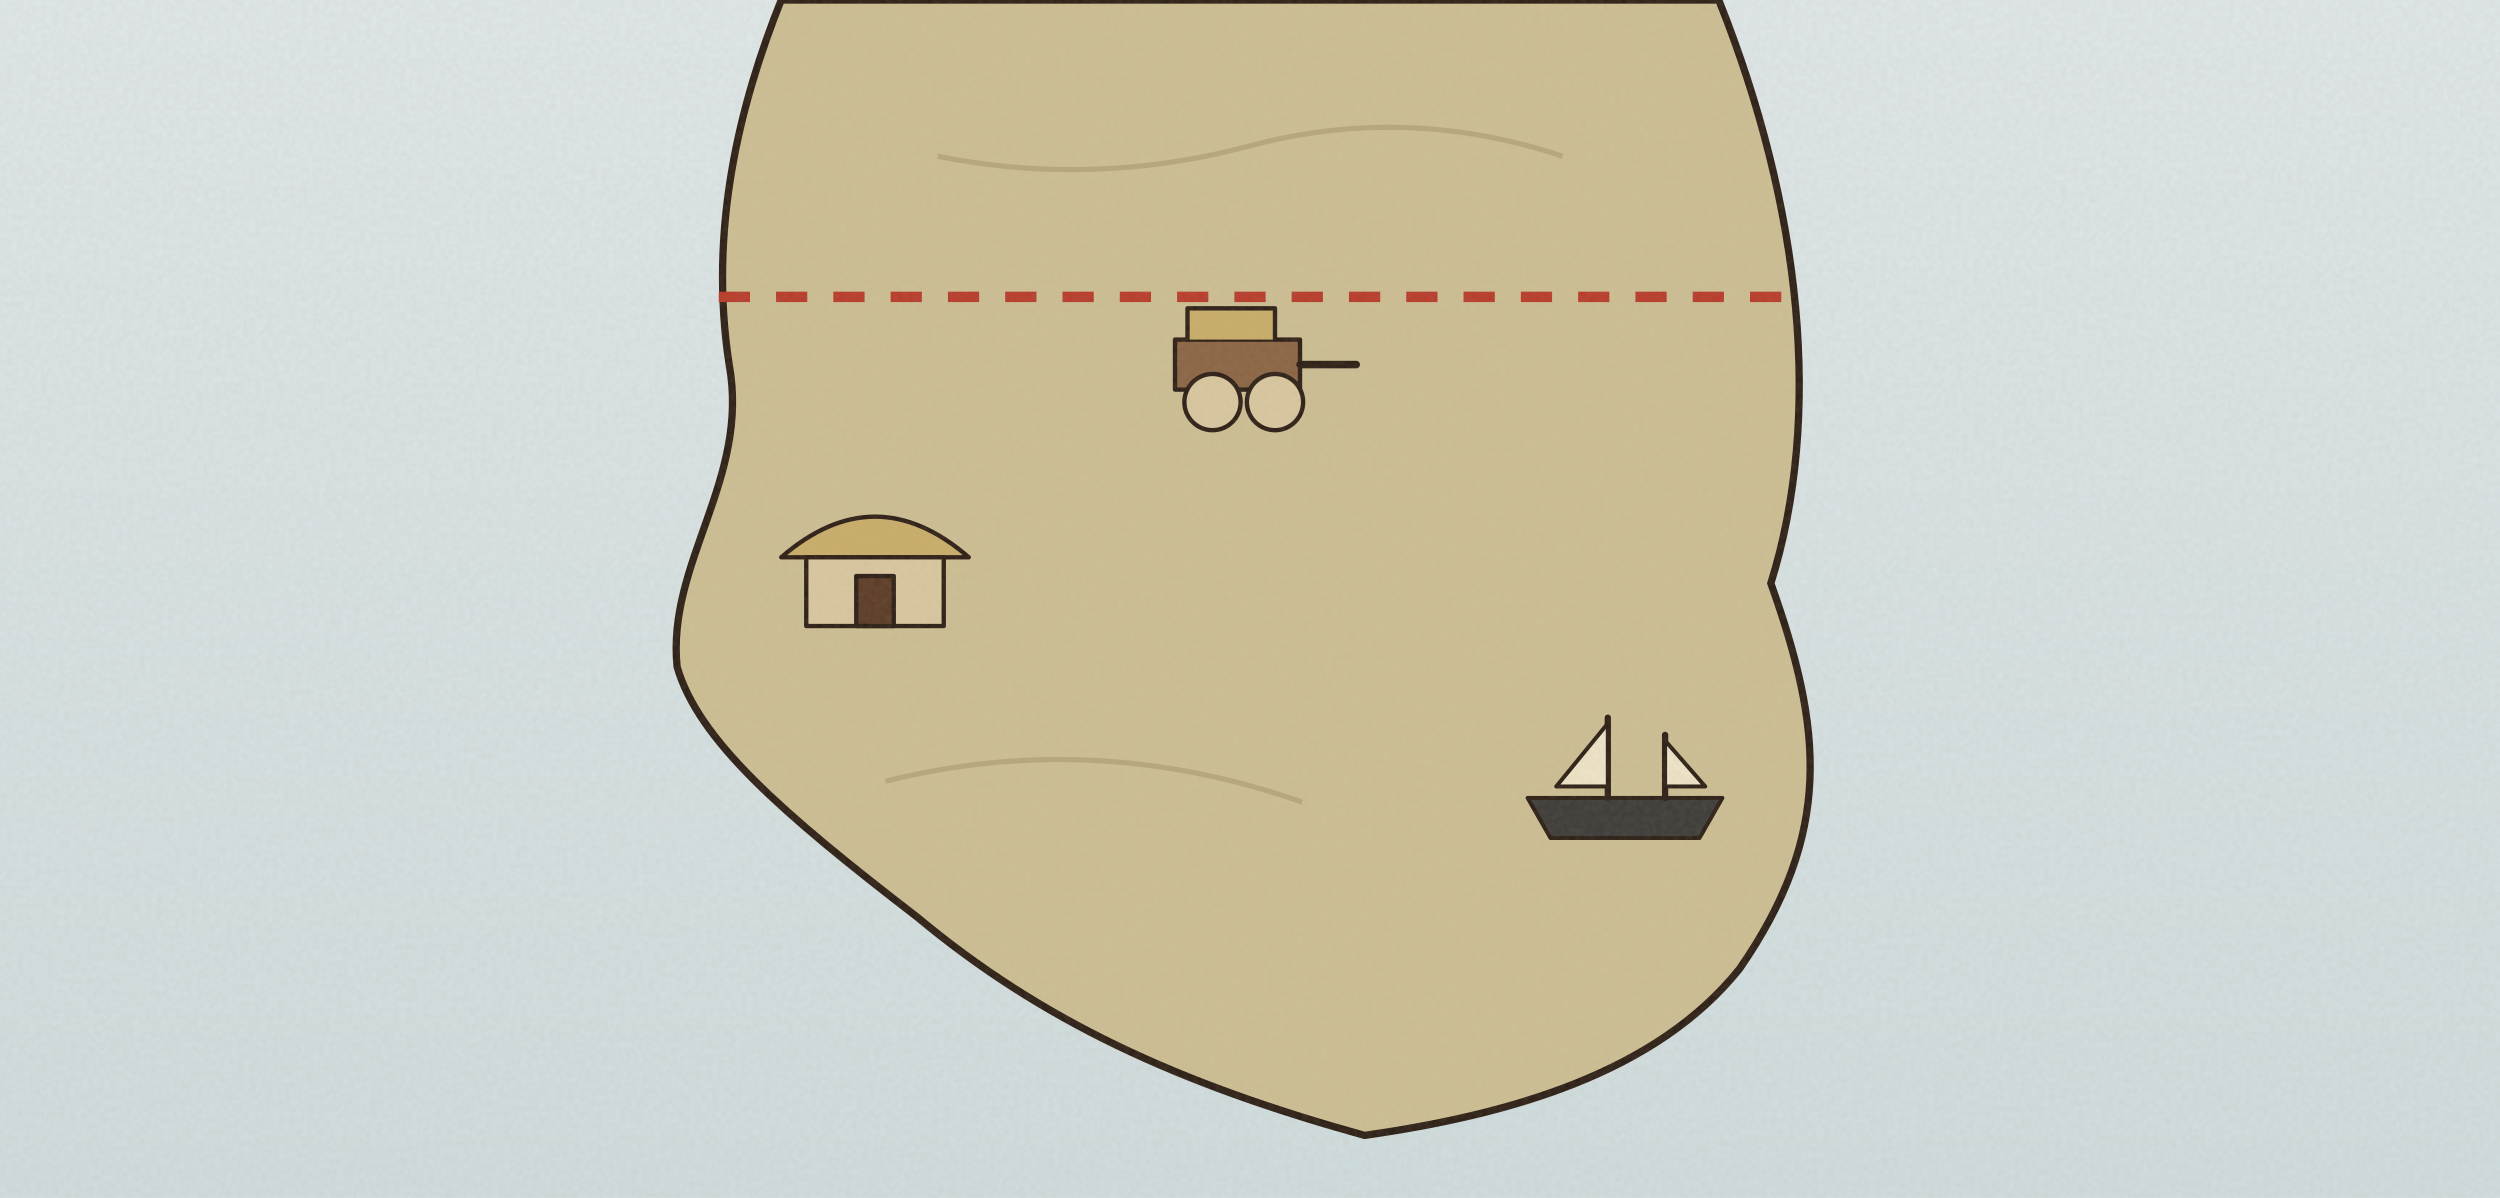
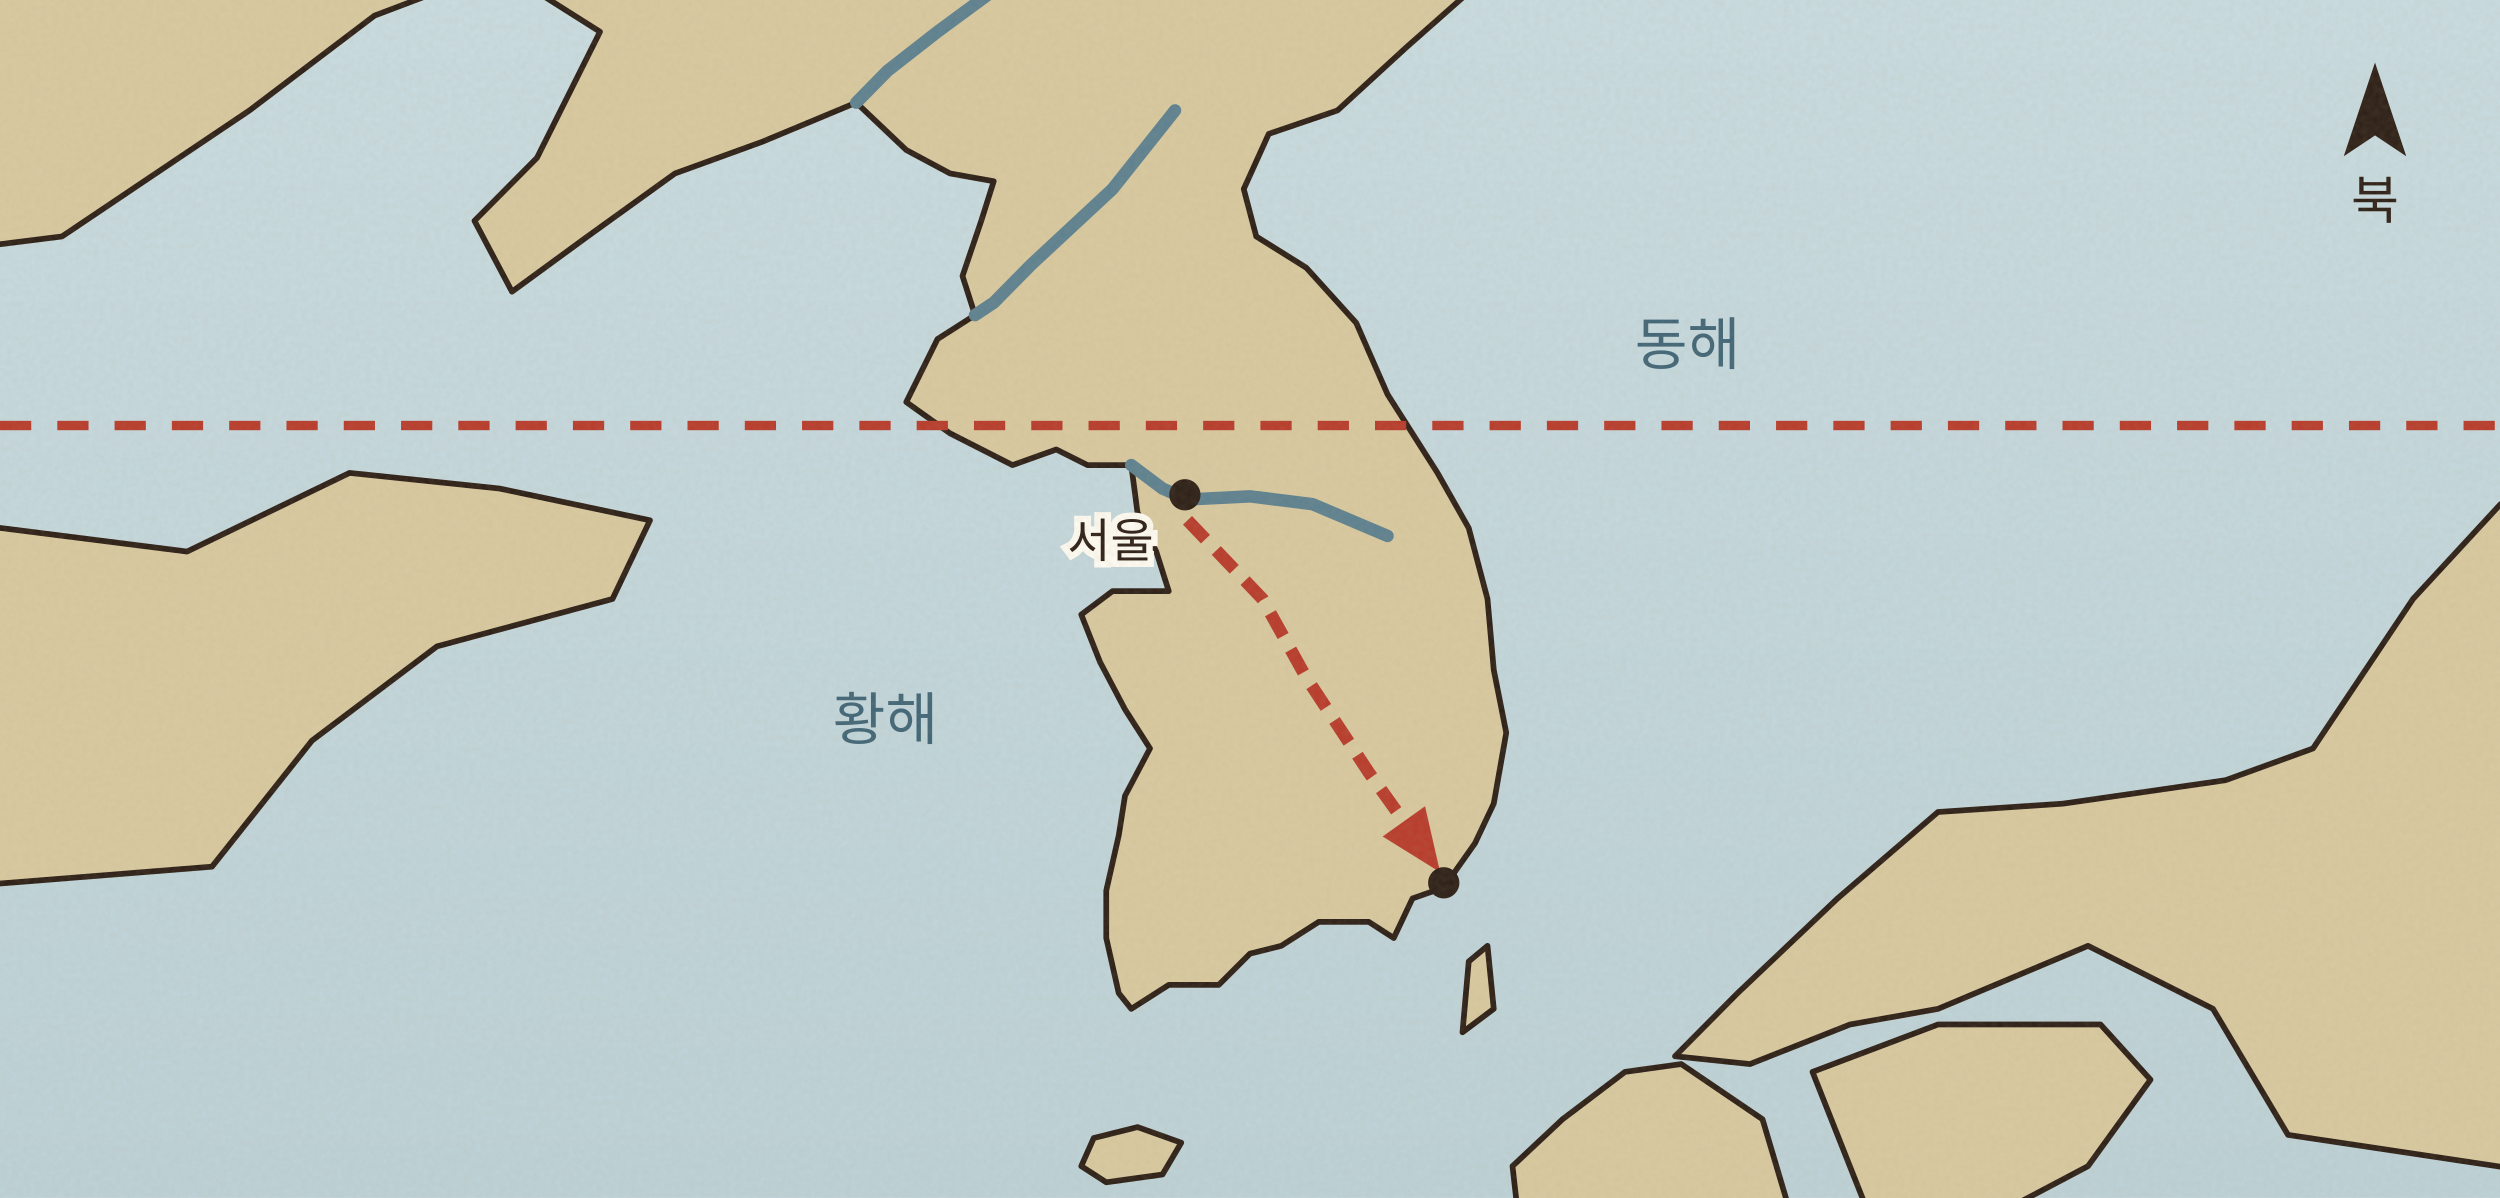
- <svg xmlns="http://www.w3.org/2000/svg" viewBox="0 0 480 230" width="480" height="230" role="img" aria-label="38선과 남쪽으로 향한 피난 길, 부산">
+ <svg xmlns="http://www.w3.org/2000/svg" viewBox="0 0 480 230" width="480" height="230" role="img" aria-label="38선과 서울에서 부산 쪽으로 향한 피난 길이 그려진 한반도 지도">
  <defs>
    <linearGradient id="sky" x1="0" y1="0" x2="0" y2="1">
-       <stop offset="0" stop-color="#dfe8ea" />
-       <stop offset="1" stop-color="#cfdde0" />
+       <stop offset="0" stop-color="#c9dde2" />
+       <stop offset="1" stop-color="#bdd3d9" />
    </linearGradient>
    <filter id="paper" x="0" y="0" width="100%" height="100%">
      <feTurbulence type="fractalNoise" baseFrequency="0.9" numOctaves="2" seed="4" result="n" />
      <feColorMatrix in="n" type="matrix" values="0 0 0 0 0.45  0 0 0 0 0.36  0 0 0 0 0.25  0 0 0 0.16 0" />
      <feComposite in2="SourceGraphic" operator="in" />
    </filter>
    <filter id="wash">
      <feTurbulence type="fractalNoise" baseFrequency="0.03 0.08" numOctaves="3" seed="7" result="t" />
      <feDisplacementMap in="SourceGraphic" in2="t" scale="6" />
    </filter>
    <linearGradient id="sea" x1="0" y1="0" x2="0" y2="1">
      <stop offset="0" stop-color="#5c8190" />
      <stop offset="1" stop-color="#3f6577" />
    </linearGradient>
  </defs>
  <rect width="480" height="230" fill="url(#sky)" />
-   <path d="M150 0 H330 C346 40 350 80 340 112 C350 140 352 160 334 186 C318 206 290 214 262 218 C226 208 200 196 176 176 C150 156 134 142 130 128 C128 108 144 92 140 70 C136 44 142 20 150 0 Z" fill="#cdbf94" stroke="#2a1d14" stroke-width="1.4" />
-   <g fill="none" stroke="#a89870" stroke-width="1" opacity=".6">
-     <path d="M180 30 q30 6 60 -2 t60 2" />
-     <path d="M170 150 q40 -10 80 4" />
+   <path d="M-36.1 -220.9 L-36.1 51.4 L11.9 45.4 L47.9 21.2 L71.9 3.0 L95.9 -6.1 L115.2 6.1 L103.1 30.3 L91.1 42.4 L98.3 56.0 L112.8 45.4 L129.6 33.3 L146.4 27.2 L164.4 19.7 L174.0 28.8 L182.4 33.3 L190.8 34.8 L188.4 42.4 L184.8 53.0 L187.2 60.5 L180.0 65.1 L174.0 77.2 L182.4 83.2 L194.4 89.3 L202.8 86.3 L208.8 89.3 L217.2 89.3 L218.4 98.4 L222.0 105.9 L224.4 113.5 L213.6 113.5 L207.6 118.0 L211.2 127.1 L216.0 136.2 L220.8 143.7 L216.0 152.8 L214.8 160.4 L212.4 171.0 L212.4 180.1 L214.8 190.7 L217.2 193.7 L224.4 189.1 L234.0 189.1 L240.0 183.1 L246.0 181.6 L253.2 177.0 L262.8 177.0 L267.6 180.1 L271.2 172.5 L277.2 170.4 L283.2 161.9 L286.8 154.3 L289.2 140.7 L286.8 128.6 L285.6 115.0 L282.0 101.4 L276.0 90.8 L266.4 75.7 L260.4 62.0 L250.8 51.4 L241.2 45.4 L238.8 36.3 L243.6 25.7 L256.8 21.2 L270.0 9.1 L282.0 -1.5 L292.8 -18.2 L296.4 -33.3 L306.0 -42.4 L316.8 -48.4 L328.8 -57.5 L343.2 -69.6 L372.1 -69.6 L420.1 -99.9 L420.1 -220.9 Z" fill="#d9caa0" stroke="#2a1d14" stroke-width="1.1" stroke-linejoin="round" />
+   <path d="M-36.1 96.8 L35.9 105.9 L67.1 90.8 L95.9 93.8 L124.8 99.9 L117.6 115.0 L83.9 124.1 L59.9 142.2 L40.7 166.4 L-36.1 172.5 Z" fill="#d9caa0" stroke="#2a1d14" stroke-width="1.1" stroke-linejoin="round" />
+   <path d="M207.6 223.9 L212.4 227.0 L223.2 225.5 L226.8 219.4 L218.4 216.4 L210.0 218.5 Z" fill="#d9caa0" stroke="#2a1d14" stroke-width="1.1" stroke-linejoin="round" />
+   <path d="M290.4 223.9 L300.0 214.9 L312.0 205.8 L322.8 204.3 L338.4 214.9 L345.6 239.1 L324.0 284.5 L304.8 284.5 L292.8 245.1 Z" fill="#d9caa0" stroke="#2a1d14" stroke-width="1.1" stroke-linejoin="round" />
+   <path d="M321.6 202.8 L333.6 190.7 L352.8 172.5 L372.1 155.9 L396.1 154.3 L427.3 149.8 L444.1 143.7 L463.3 115.0 L480.1 96.8 L540.1 81.7 L540.1 233.0 L439.3 217.9 L424.9 193.7 L400.9 181.6 L372.1 193.7 L355.2 196.7 L336.0 204.3 Z" fill="#d9caa0" stroke="#2a1d14" stroke-width="1.1" stroke-linejoin="round" />
+   <path d="M348.0 205.8 L372.1 196.7 L403.3 196.7 L412.9 207.3 L400.9 223.9 L372.1 239.1 L360.0 236.1 Z" fill="#d9caa0" stroke="#2a1d14" stroke-width="1.1" stroke-linejoin="round" />
+   <path d="M280.8 198.2 L286.8 193.7 L285.6 181.6 L282.0 184.6 Z" fill="#d9caa0" stroke="#2a1d14" stroke-width="1.1" stroke-linejoin="round" />
+   <path d="M253.7 -39.3 L240.0 -31.8 L228.0 -28.7 L216.0 -21.2 L208.8 -12.1 L194.4 -4.5 L180.0 6.1 L170.4 13.6 L164.4 19.7" fill="none" stroke="#5c8190" stroke-width="2.4" stroke-linejoin="round" stroke-linecap="round" />
+   <path d="M253.7 -39.3 L266.4 -40.9 L280.8 -46.9 L294.0 -53.0 L300.0 -68.1 L309.6 -56.0 L316.8 -48.4" fill="none" stroke="#5c8190" stroke-width="2.4" stroke-linejoin="round" stroke-linecap="round" />
+   <path d="M225.6 21.2 L213.6 36.3 L198.0 50.8 L190.8 58.1 L187.2 60.5" fill="none" stroke="#5c8190" stroke-width="2.4" stroke-linejoin="round" stroke-linecap="round" />
+   <path d="M266.4 102.9 L252.0 96.8 L240.0 95.3 L228.0 95.9 L223.2 93.8 L218.4 90.2 L217.2 89.3" fill="none" stroke="#5c8190" stroke-width="2.4" stroke-linejoin="round" stroke-linecap="round" />
+   <text x="170" y="142" font-size="11" text-anchor="middle" fill="#3f6577" stroke="none" font-family="Noto Serif KR,Batang,serif">황해</text>
+   <text x="324" y="70" font-size="11" text-anchor="middle" fill="#3f6577" stroke="none" font-family="Noto Serif KR,Batang,serif">동해</text>
+   <g transform="translate(456 26)">
+     <path d="M0 -14 L6 4 L0 0 L-6 4 Z" fill="#2a1d14" />
+     <text y="16" font-size="10" text-anchor="middle" fill="#2a1d14" font-family="Noto Serif KR,Batang,serif">북</text>
  </g>
-   <path d="M138 57 H344" stroke="#b83a2a" stroke-width="2" stroke-dasharray="6 5" />
-   <g transform="translate(168 107) scale(0.6)" stroke="#2a1d14" stroke-width="1.4" stroke-linejoin="round" stroke-linecap="round">
-     <path d="M-30 0 Q0 -26 30 0 Z" fill="#c9ae6a" />
-     <rect x="-22" y="0" width="44" height="22" fill="#d9c8a0" />
-     <rect x="-6" y="6" width="12" height="16" fill="#5a3a26" />
-   </g>
-   <g transform="translate(240 70) scale(0.6)" stroke="#2a1d14" stroke-width="1.4" stroke-linejoin="round" stroke-linecap="round">
-     <rect x="-24" y="-8" width="40" height="16" fill="#8a6444" />
-     <circle cx="-12" cy="12" r="9" fill="#d9c8a0" />
-     <circle cx="8" cy="12" r="9" fill="#d9c8a0" />
-     <path d="M16 0 H34" stroke-width="2.4" />
-     <path d="M-20 -8 V-18 H8 V-8" fill="#c9ae6a" />
-   </g>
-   <g transform="translate(312 151) scale(0.55)" stroke="#2a1d14" stroke-width="1.4" stroke-linejoin="round" stroke-linecap="round">
-     <path d="M-34 4 H34 L26 18 H-26 Z" fill="#3b3a38" />
-     <path d="M-6 4 V-24 M14 4 V-18" stroke-width="2.2" />
-     <path d="M-6 -22 L-24 0 H-6 Z M14 -16 L28 0 H14 Z" fill="#efe5c8" />
-   </g>
+   <path d="M0 81.7 H480" stroke="#b83a2a" stroke-width="1.8" stroke-dasharray="6 5" />
+   <path d="M228.0 99.9 L242.4 115.0 L250.8 130.1 L262.8 148.3 L273.6 163.4" fill="none" stroke="#b83a2a" stroke-width="2.4" stroke-dasharray="5 3" />
+   <path d="M-7 -5 L5 0 L-7 5 Z" fill="#b83a2a" transform="translate(273.6 163.4) rotate(54.5)" />
+   <circle cx="227.5" cy="95" r="3" fill="#2a1d14" />
+   <text x="221.5" y="107" font-size="9" text-anchor="end" fill="#2a1d14" stroke="#fffdf4" stroke-width="2.5" paint-order="stroke" font-family="Noto Serif KR,Batang,serif">서울</text>
+   <circle cx="277.2" cy="169.5" r="3" fill="#2a1d14" />
  <rect width="480" height="230" fill="#fff" filter="url(#paper)" />
</svg>
